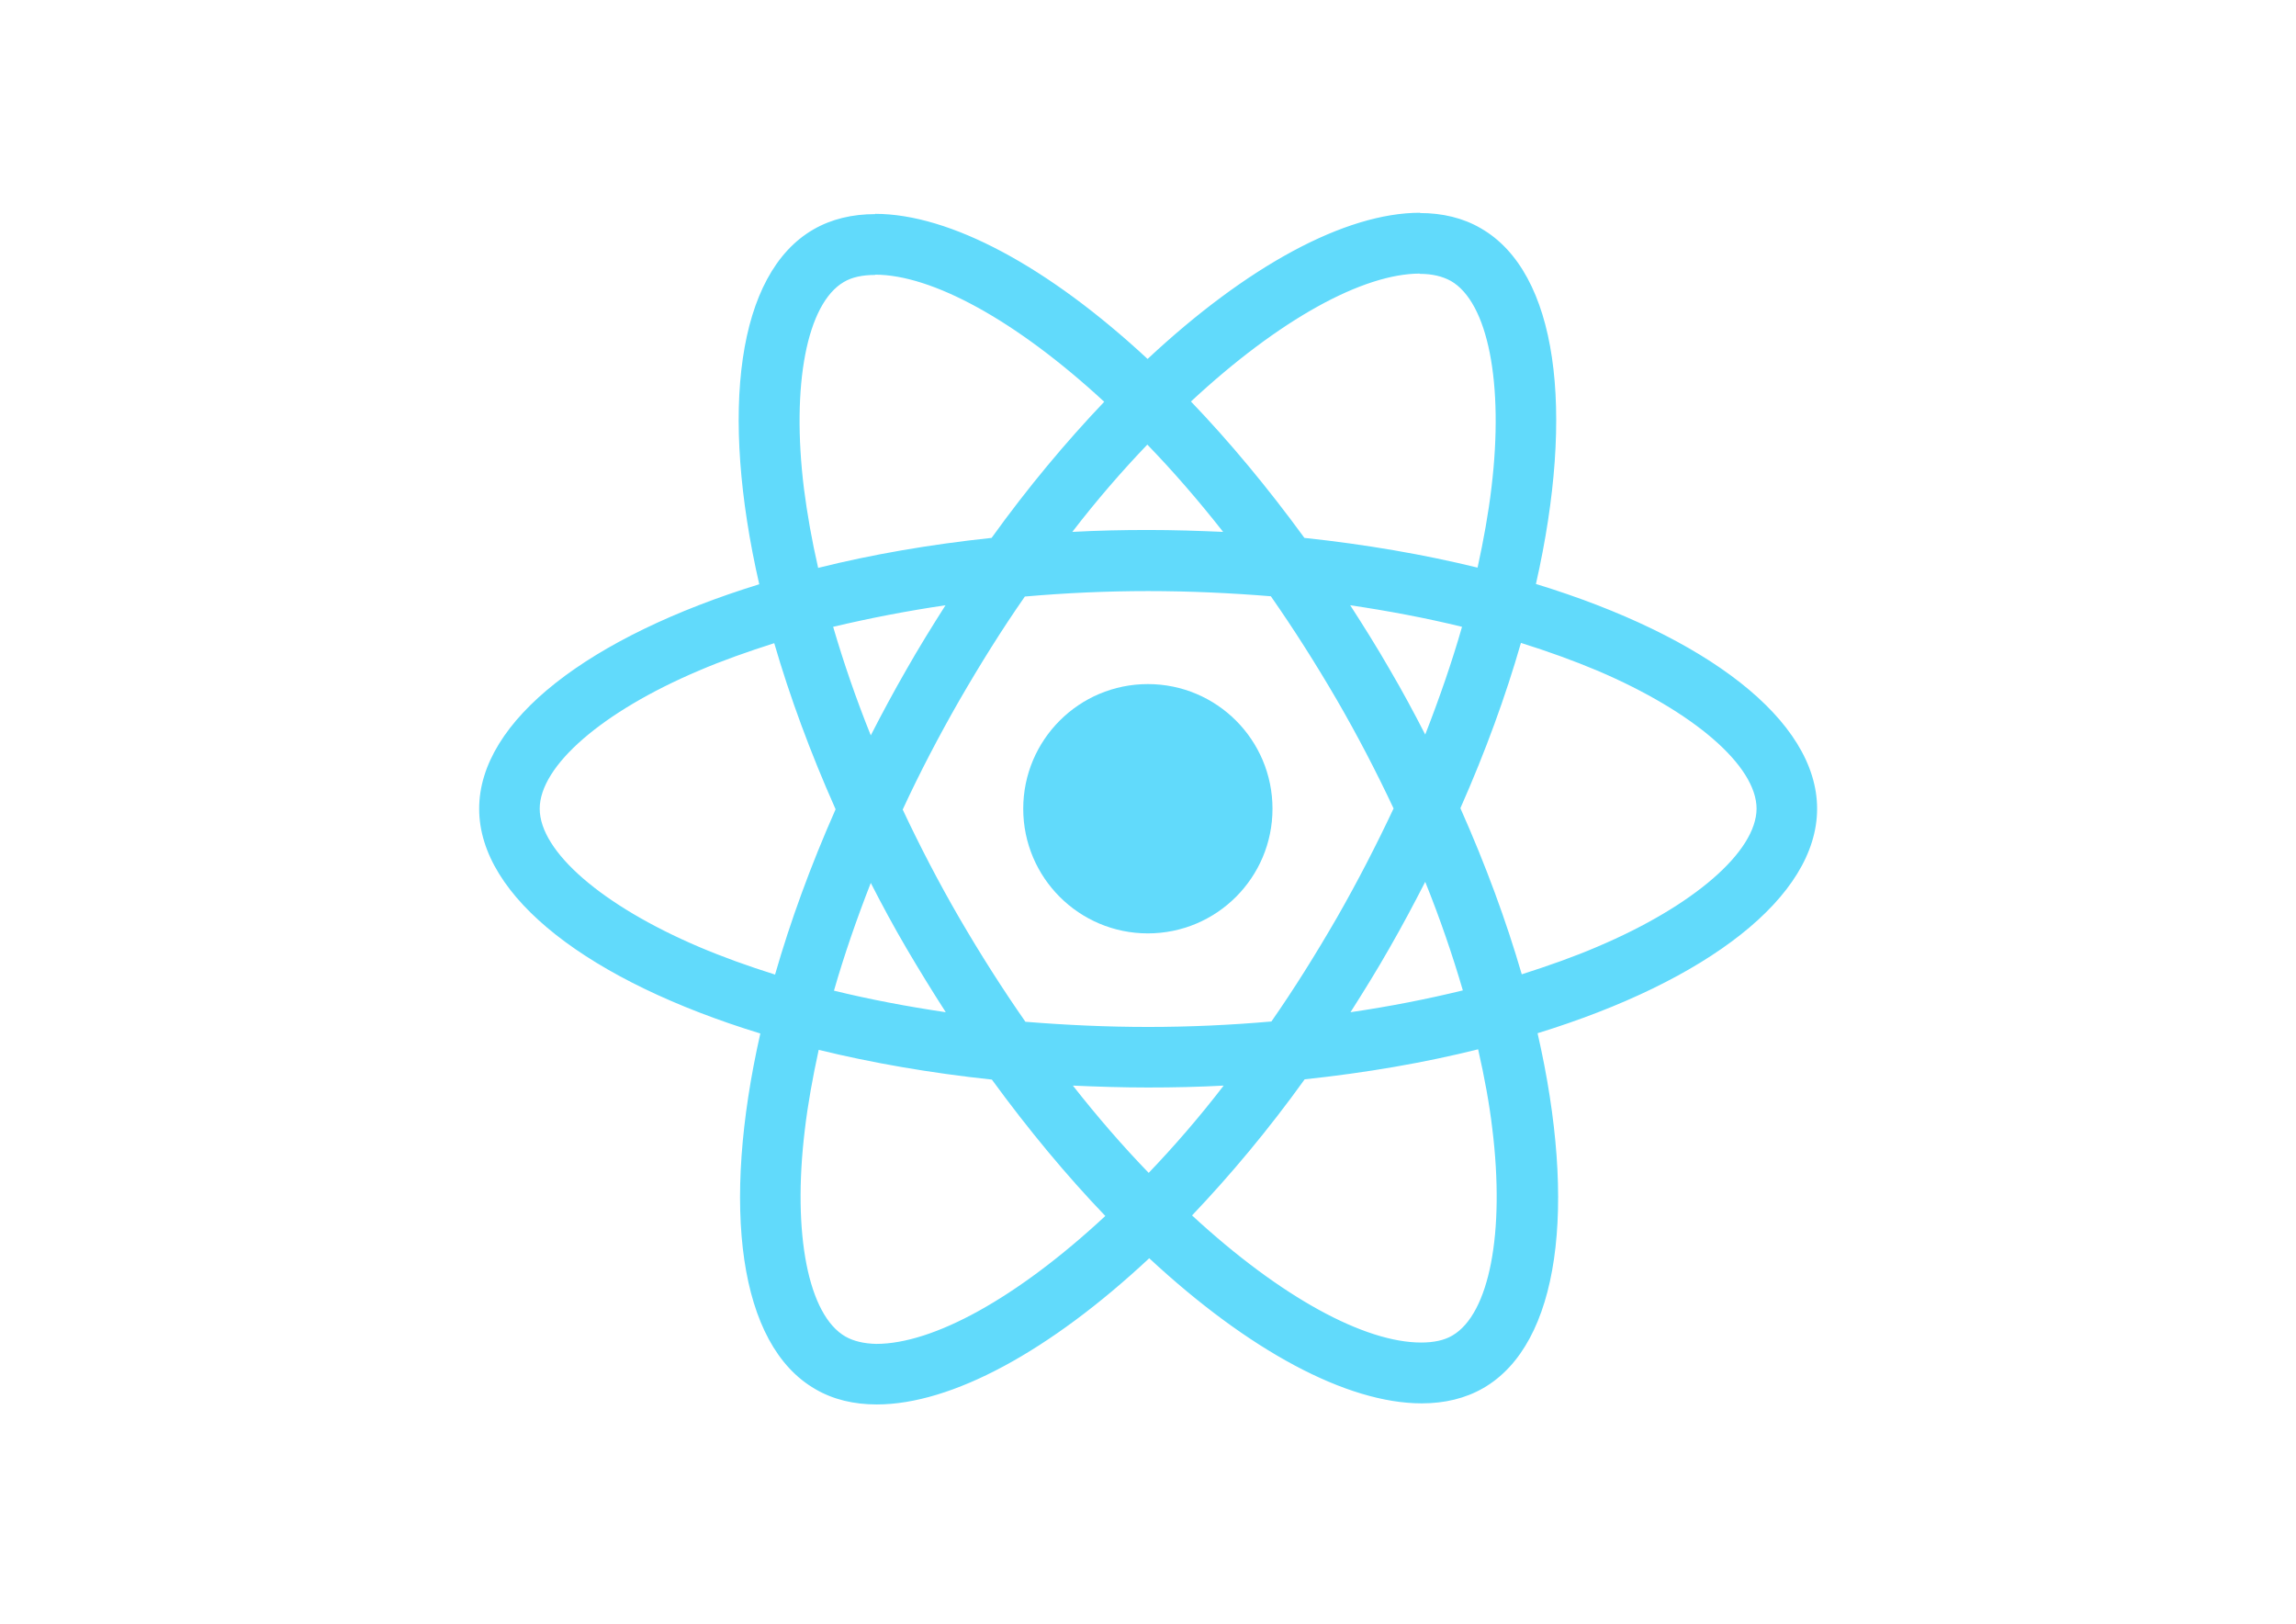
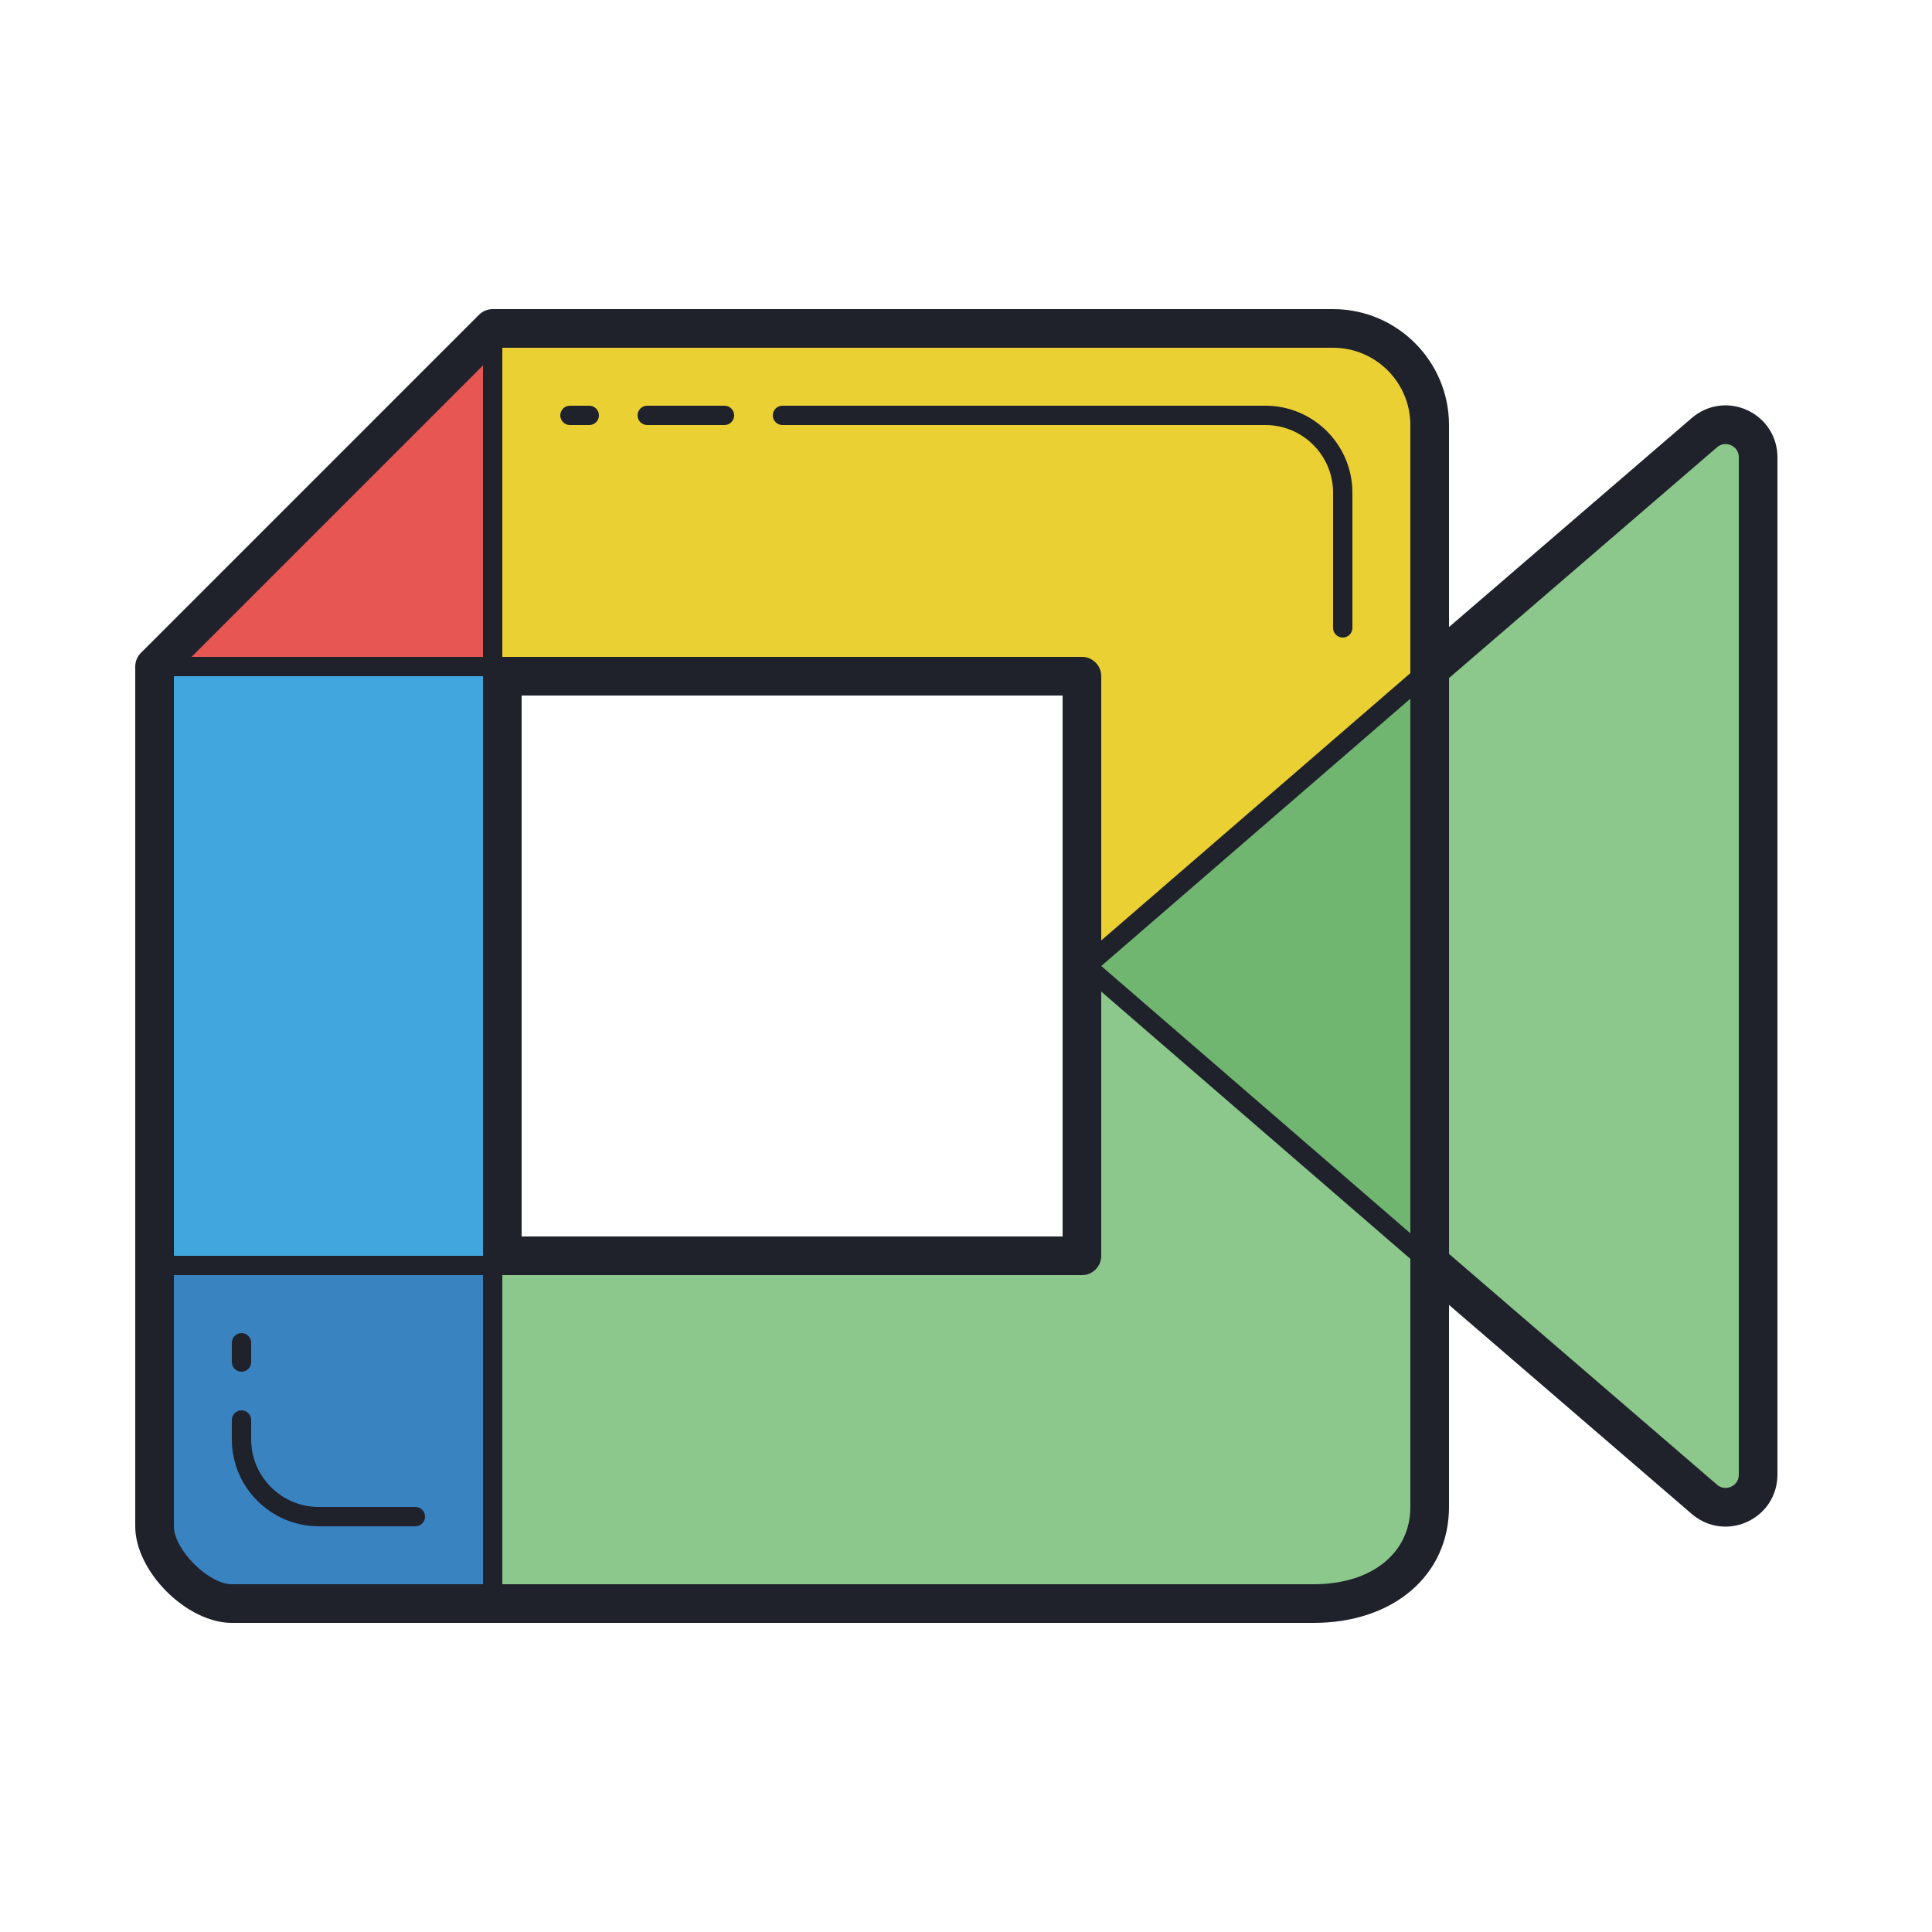
- <svg xmlns="http://www.w3.org/2000/svg" viewBox="0 0 841.9 595.3">
-   <g fill="#61DAFB">
-     <path d="M666.3 296.5c0-32.5-40.7-63.3-103.1-82.4 14.4-63.6 8-114.2-20.2-130.4-6.5-3.8-14.1-5.6-22.4-5.6v22.3c4.6 0 8.3.9 11.4 2.6 13.6 7.8 19.5 37.5 14.9 75.7-1.1 9.4-2.9 19.3-5.1 29.4-19.6-4.8-41-8.5-63.5-10.9-13.5-18.5-27.5-35.3-41.6-50 32.6-30.3 63.2-46.9 84-46.9V78c-27.5 0-63.5 19.6-99.9 53.6-36.4-33.8-72.4-53.2-99.9-53.2v22.3c20.7 0 51.4 16.5 84 46.6-14 14.7-28 31.4-41.3 49.9-22.6 2.4-44 6.1-63.6 11-2.3-10-4-19.7-5.2-29-4.7-38.2 1.1-67.9 14.6-75.8 3-1.8 6.9-2.6 11.5-2.6V78.5c-8.4 0-16 1.8-22.6 5.6-28.1 16.2-34.4 66.7-19.9 130.1-62.2 19.2-102.7 49.9-102.7 82.3 0 32.5 40.7 63.3 103.1 82.4-14.4 63.6-8 114.2 20.2 130.4 6.5 3.8 14.1 5.6 22.5 5.6 27.5 0 63.5-19.6 99.9-53.6 36.4 33.8 72.4 53.2 99.9 53.2 8.4 0 16-1.8 22.6-5.6 28.1-16.2 34.4-66.7 19.9-130.1 62-19.1 102.5-49.9 102.5-82.3zm-130.2-66.7c-3.7 12.9-8.3 26.2-13.5 39.5-4.1-8-8.4-16-13.1-24-4.6-8-9.5-15.8-14.4-23.4 14.2 2.1 27.9 4.7 41 7.9zm-45.8 106.5c-7.8 13.5-15.8 26.3-24.1 38.2-14.9 1.3-30 2-45.2 2-15.1 0-30.2-.7-45-1.9-8.3-11.9-16.4-24.6-24.2-38-7.6-13.1-14.5-26.4-20.8-39.8 6.2-13.4 13.2-26.8 20.7-39.9 7.8-13.5 15.8-26.3 24.1-38.2 14.9-1.3 30-2 45.2-2 15.1 0 30.2.7 45 1.9 8.3 11.9 16.4 24.6 24.2 38 7.6 13.1 14.5 26.4 20.8 39.8-6.3 13.4-13.2 26.8-20.7 39.9zm32.3-13c5.4 13.4 10 26.8 13.8 39.8-13.1 3.2-26.9 5.9-41.2 8 4.9-7.7 9.8-15.6 14.4-23.7 4.6-8 8.9-16.1 13-24.1zM421.2 430c-9.3-9.6-18.6-20.3-27.8-32 9 .4 18.2.7 27.5.7 9.4 0 18.7-.2 27.8-.7-9 11.7-18.3 22.4-27.5 32zm-74.4-58.9c-14.2-2.1-27.9-4.7-41-7.9 3.7-12.9 8.3-26.2 13.5-39.5 4.1 8 8.4 16 13.1 24 4.7 8 9.5 15.8 14.4 23.4zM420.7 163c9.3 9.6 18.6 20.3 27.8 32-9-.4-18.2-.7-27.5-.7-9.4 0-18.7.2-27.8.7 9-11.7 18.3-22.4 27.5-32zm-74 58.9c-4.9 7.7-9.8 15.6-14.4 23.7-4.6 8-8.9 16-13 24-5.4-13.4-10-26.8-13.8-39.8 13.1-3.1 26.9-5.8 41.2-7.9zm-90.5 125.2c-35.4-15.1-58.3-34.9-58.3-50.6 0-15.7 22.9-35.6 58.3-50.6 8.6-3.7 18-7 27.7-10.1 5.7 19.6 13.2 40 22.5 60.9-9.2 20.8-16.6 41.1-22.2 60.6-9.9-3.1-19.3-6.5-28-10.2zM310 490c-13.6-7.8-19.5-37.5-14.9-75.7 1.1-9.4 2.9-19.3 5.1-29.4 19.6 4.8 41 8.5 63.5 10.9 13.5 18.5 27.5 35.3 41.6 50-32.6 30.3-63.2 46.9-84 46.9-4.5-.1-8.3-1-11.3-2.7zm237.2-76.2c4.7 38.2-1.1 67.9-14.6 75.8-3 1.8-6.9 2.6-11.5 2.6-20.7 0-51.4-16.5-84-46.6 14-14.7 28-31.4 41.3-49.9 22.6-2.4 44-6.1 63.6-11 2.3 10.1 4.1 19.8 5.2 29.1zm38.5-66.7c-8.6 3.7-18 7-27.7 10.1-5.7-19.6-13.2-40-22.5-60.9 9.2-20.8 16.6-41.1 22.2-60.6 9.9 3.1 19.3 6.5 28.1 10.2 35.4 15.1 58.3 34.9 58.3 50.6-.1 15.7-23 35.6-58.4 50.6zM320.8 78.4z" />
-     <circle cx="420.9" cy="296.5" r="45.7" />
-     <path d="M520.5 78.1z" />
-   </g>
+ <svg xmlns="http://www.w3.org/2000/svg" x="0px" y="0px" width="100" height="100" viewBox="0 0 100 100">
+   <path fill="#8cc78c" d="M91,23.67v52.66c0,1.44-1.69,2.21-2.78,1.28L74,65.36V34.64l14.22-12.25 C89.31,21.46,91,22.23,91,23.67z" />
+   <polygon fill="#70b570" points="74,65.36 56.67,50.38 56.23,50 56.67,49.62 74,34.64" />
+   <path fill="#ead032" d="M56,50V35H26l-0.5-0.45V17.5l-0.25-0.25L25.5,17H69c2.76,0,5,2.24,5,5v12.64L56.67,49.62L56.23,50H56 z" />
+   <path fill="#8cc78c" d="M56,65V50h0.23L74,65.36V78c0,2.76-2.24,5-6,5H25.5v-0.5v-17L26,65H56z" />
+   <polygon fill="#40a6dd" points="26,35 26,65 25.5,65.5 8.5,65.5 8,65.5 8,34.55 25.5,34.55" />
+   <path fill="#3a83c1" d="M25.5,82.5V83H12c-1.76,0-4-2.24-4-4V65.5h0.5h17V82.5z" />
+   <polygon fill="#e85654" points="25.5,17.5 25.5,34.55 8,34.55 8,34.5 25.25,17.25" />
+   <path fill="#1f212b" d="M56,66H26c-0.553,0-1-0.448-1-1V35c0-0.552,0.447-1,1-1h30c0.553,0,1,0.448,1,1v30 C57,65.552,56.553,66,56,66z M27,64h28V36H27V64z" />
+   <path fill="#1f212b" d="M68,84H12c-2.337,0-5-2.664-5-5V34.5c0-0.265,0.105-0.52,0.293-0.707l17.5-17.5 C24.98,16.105,25.234,16,25.5,16H69c3.309,0,6,2.691,6,6v56C75,81.533,72.121,84,68,84z M9,34.914V79c0,1.206,1.794,3,3,3h56 c2.99,0,5-1.607,5-4V22c0-2.206-1.794-4-4-4H25.914L9,34.914z" />
+   <path fill="#1f212b" d="M25.5,35h-18v-1H25V17.5h1v17.05C26,34.826,25.776,35,25.5,35z" />
+   <path fill="#1f212b" d="M26,82.5h-1V66H8.5v-1h17c0.276,0,0.5,0.224,0.5,0.5V82.5z" />
+   <path fill="#1f212b" d="M69.5,33c-0.276,0-0.5-0.224-0.5-0.5v-7c0-1.93-1.57-3.5-3.5-3.5h-25c-0.276,0-0.5-0.224-0.5-0.5 s0.224-0.5,0.5-0.5h25c2.481,0,4.5,2.019,4.5,4.5v7C70,32.776,69.776,33,69.5,33z" />
+   <path fill="#1f212b" d="M37.5,22h-4c-0.276,0-0.5-0.224-0.5-0.5s0.224-0.5,0.5-0.5h4c0.276,0,0.5,0.224,0.5,0.5 S37.776,22,37.5,22z" />
+   <path fill="#1f212b" d="M30.5,22h-1c-0.276,0-0.5-0.224-0.5-0.5s0.224-0.5,0.5-0.5h1c0.276,0,0.5,0.224,0.5,0.5 S30.776,22,30.5,22z" />
+   <path fill="#1f212b" d="M21.5,79h-5c-2.481,0-4.5-2.019-4.5-4.5v-1c0-0.276,0.224-0.5,0.5-0.5s0.5,0.224,0.5,0.5v1 c0,1.93,1.57,3.5,3.5,3.5h5c0.276,0,0.5,0.224,0.5,0.5S21.776,79,21.5,79z" />
+   <path fill="#1f212b" d="M12.5,71c-0.276,0-0.5-0.224-0.5-0.5v-1c0-0.276,0.224-0.5,0.5-0.5s0.5,0.224,0.5,0.5v1 C13,70.776,12.776,71,12.5,71z" />
+   <path fill="#1f212b" d="M89.31,79.018c-0.626,0-1.242-0.223-1.743-0.654L73.348,66.119l1.305-1.516l14.219,12.244 c0.302,0.258,0.611,0.159,0.731,0.104C89.722,76.896,90,76.726,90,76.331V23.669c0-0.396-0.278-0.565-0.397-0.621 c-0.12-0.055-0.43-0.154-0.731,0.104l-14.22,12.244l-1.305-1.516l14.219-12.244c0.805-0.693,1.904-0.849,2.87-0.406 C91.4,21.674,92,22.608,92,23.669V76.33c0,1.062-0.6,1.996-1.563,2.438C90.072,78.936,89.688,79.018,89.31,79.018z" />
+   <polygon fill="#1f212b" points="73.673,65.74 55.467,50 56.348,49.242 73.673,34.26 74.327,35.017 57,50 74.327,64.983" />
</svg>
